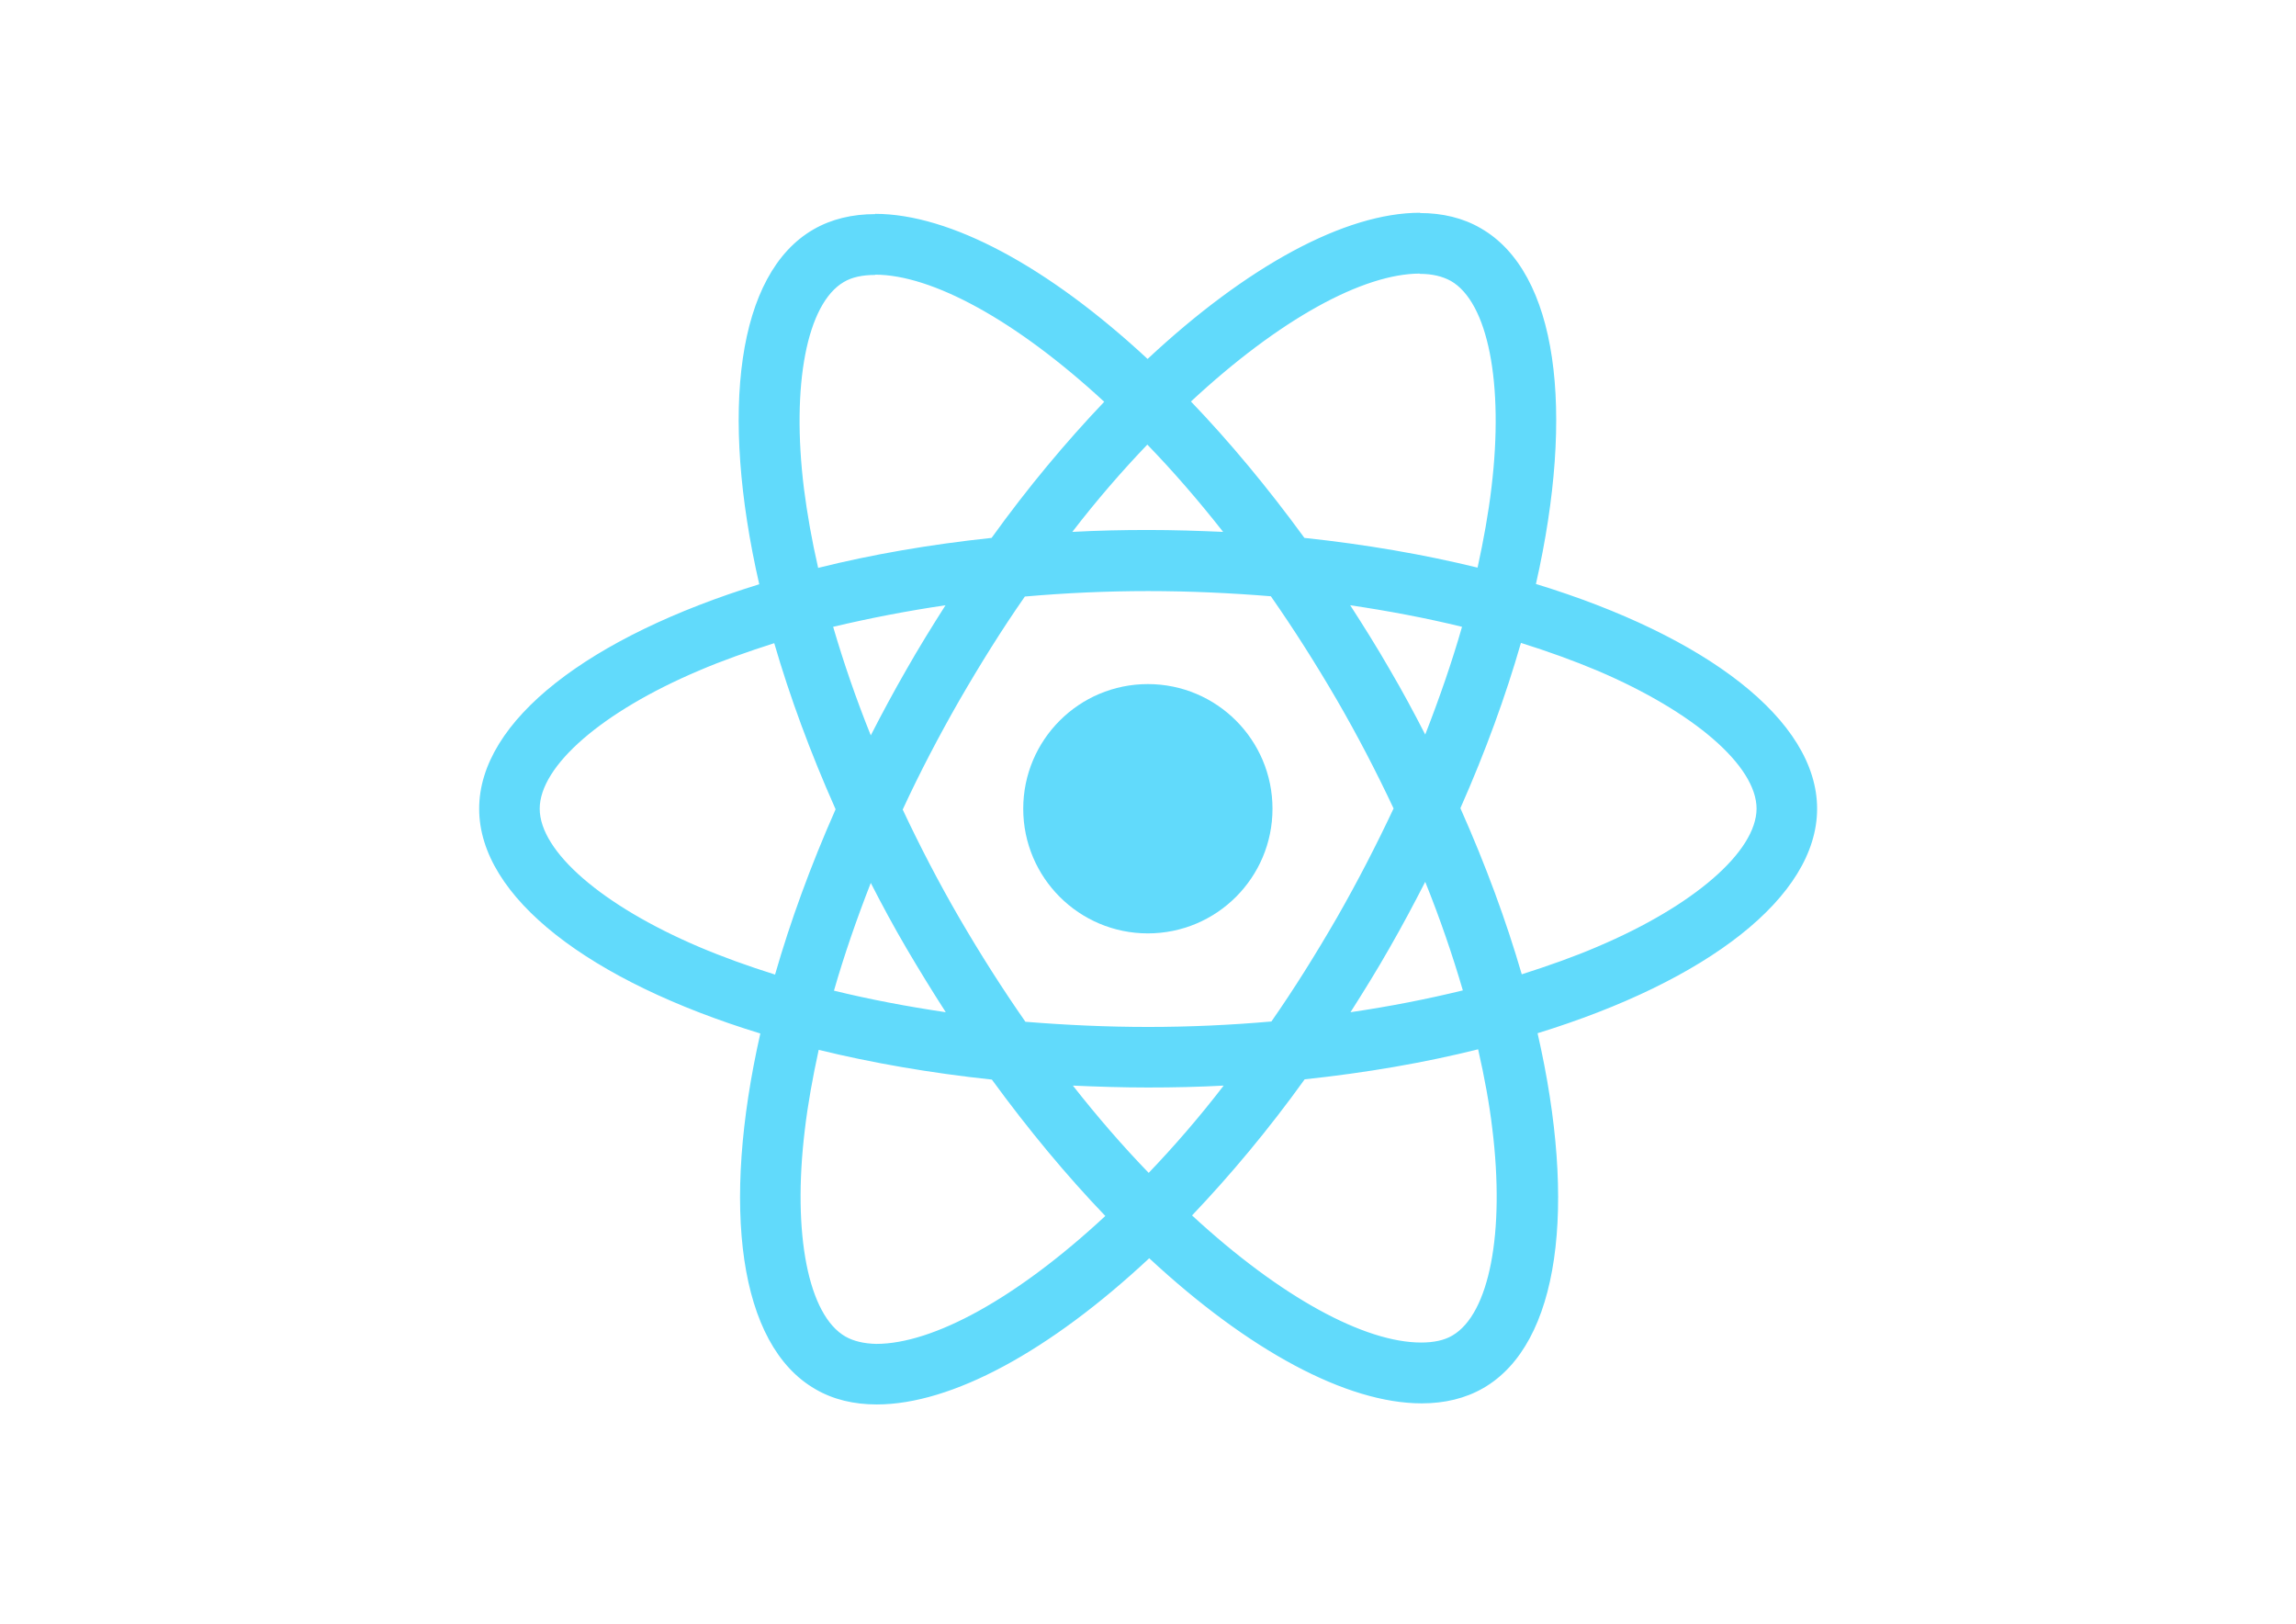
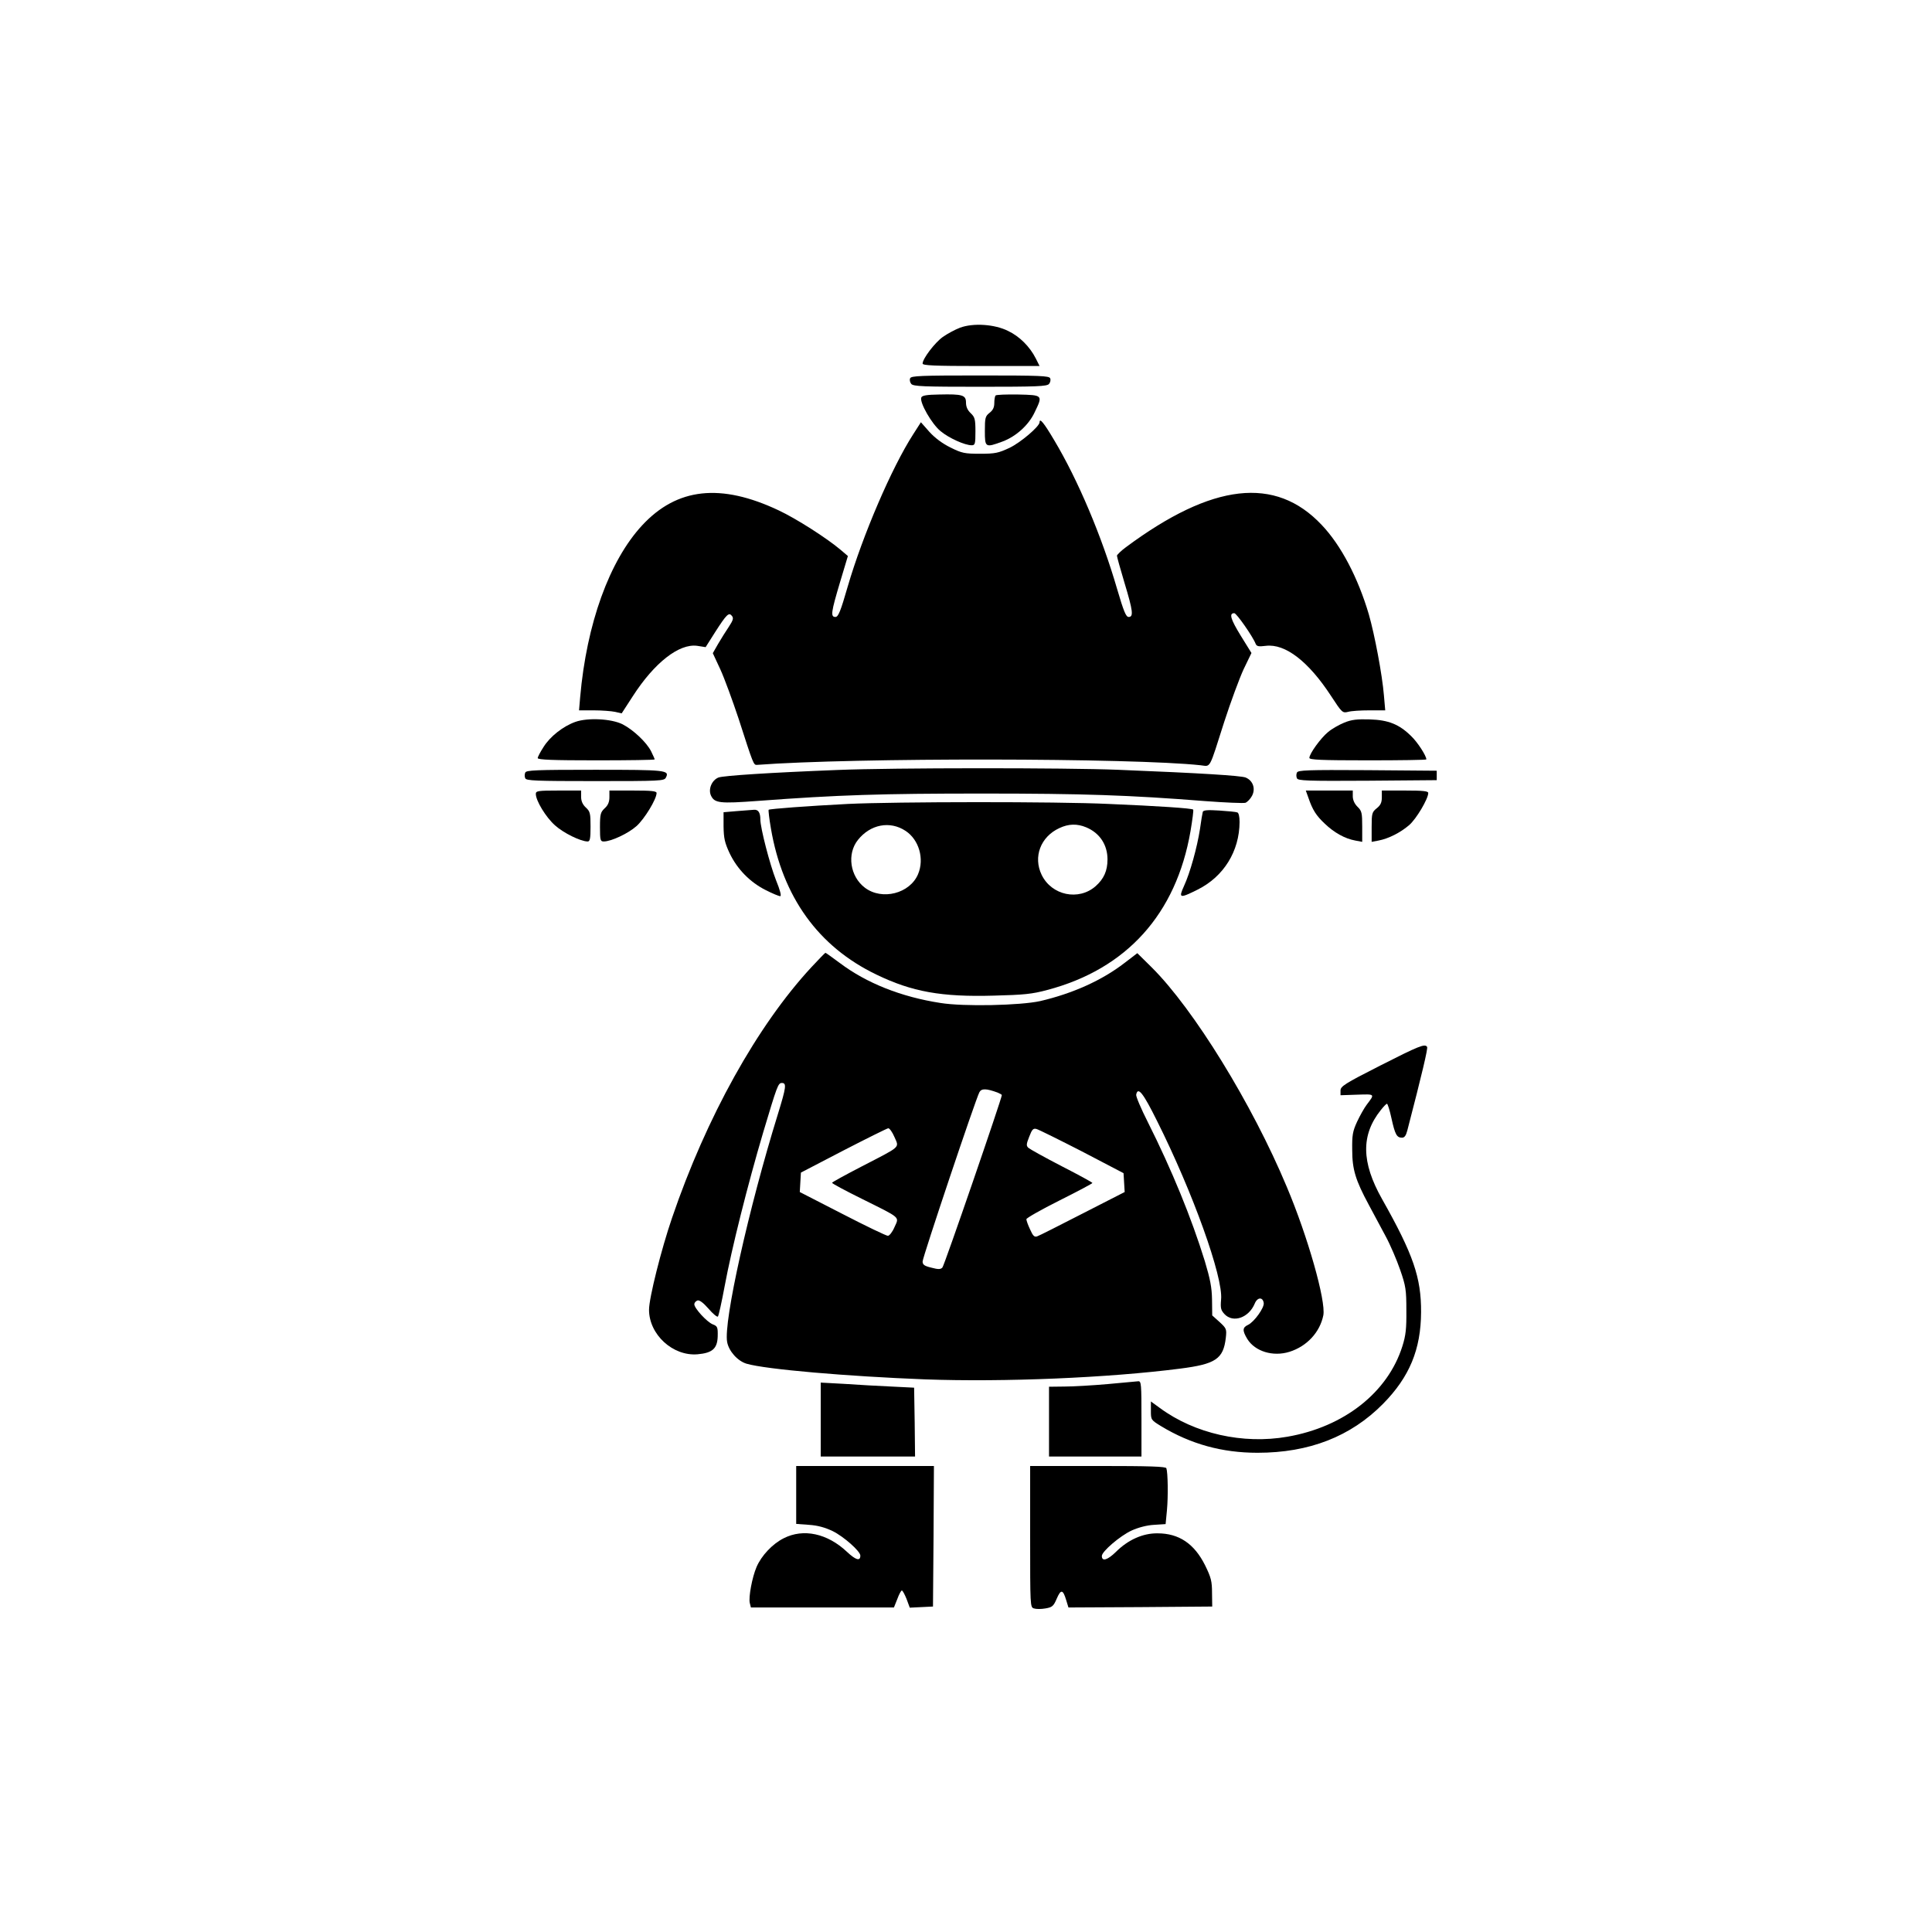
- <svg xmlns="http://www.w3.org/2000/svg" viewBox="0 0 841.9 595.3">
-   <g fill="#61DAFB">
-     <path d="M666.3 296.5c0-32.5-40.7-63.3-103.1-82.4 14.4-63.6 8-114.2-20.2-130.4-6.5-3.8-14.1-5.6-22.4-5.6v22.3c4.6 0 8.3.9 11.4 2.6 13.6 7.8 19.5 37.5 14.9 75.7-1.1 9.4-2.9 19.3-5.1 29.4-19.6-4.8-41-8.5-63.5-10.9-13.5-18.5-27.5-35.3-41.6-50 32.6-30.3 63.2-46.9 84-46.9V78c-27.5 0-63.5 19.6-99.9 53.6-36.4-33.8-72.4-53.2-99.9-53.2v22.3c20.7 0 51.4 16.5 84 46.6-14 14.7-28 31.4-41.3 49.9-22.6 2.4-44 6.1-63.6 11-2.3-10-4-19.7-5.2-29-4.7-38.2 1.1-67.9 14.6-75.8 3-1.8 6.9-2.6 11.5-2.6V78.5c-8.4 0-16 1.8-22.6 5.6-28.1 16.2-34.4 66.7-19.9 130.1-62.2 19.2-102.7 49.9-102.7 82.3 0 32.5 40.7 63.3 103.1 82.4-14.4 63.6-8 114.2 20.2 130.4 6.5 3.8 14.1 5.6 22.5 5.6 27.5 0 63.5-19.6 99.9-53.6 36.4 33.8 72.4 53.2 99.9 53.2 8.4 0 16-1.8 22.6-5.6 28.1-16.2 34.4-66.7 19.9-130.1 62-19.1 102.5-49.9 102.5-82.3zm-130.2-66.7c-3.7 12.9-8.3 26.2-13.5 39.5-4.1-8-8.4-16-13.1-24-4.6-8-9.5-15.8-14.4-23.4 14.2 2.1 27.9 4.7 41 7.9zm-45.8 106.5c-7.8 13.5-15.8 26.3-24.1 38.2-14.9 1.3-30 2-45.2 2-15.1 0-30.2-.7-45-1.9-8.3-11.9-16.4-24.6-24.2-38-7.6-13.1-14.5-26.4-20.8-39.8 6.2-13.4 13.2-26.8 20.7-39.9 7.8-13.5 15.8-26.3 24.1-38.2 14.9-1.3 30-2 45.2-2 15.1 0 30.2.7 45 1.9 8.3 11.9 16.4 24.6 24.2 38 7.6 13.1 14.5 26.4 20.8 39.8-6.3 13.4-13.2 26.8-20.7 39.9zm32.3-13c5.4 13.4 10 26.8 13.8 39.8-13.1 3.2-26.9 5.9-41.2 8 4.9-7.7 9.8-15.6 14.4-23.7 4.6-8 8.9-16.1 13-24.1zM421.2 430c-9.3-9.6-18.6-20.3-27.8-32 9 .4 18.2.7 27.5.7 9.4 0 18.7-.2 27.8-.7-9 11.7-18.3 22.4-27.5 32zm-74.4-58.9c-14.2-2.1-27.9-4.7-41-7.9 3.7-12.9 8.3-26.2 13.5-39.5 4.1 8 8.4 16 13.1 24 4.7 8 9.5 15.8 14.4 23.4zM420.7 163c9.3 9.6 18.6 20.3 27.8 32-9-.4-18.2-.7-27.5-.7-9.4 0-18.7.2-27.8.7 9-11.7 18.3-22.4 27.5-32zm-74 58.9c-4.9 7.7-9.8 15.6-14.4 23.7-4.6 8-8.9 16-13 24-5.4-13.4-10-26.8-13.8-39.8 13.1-3.1 26.9-5.8 41.2-7.9zm-90.5 125.2c-35.4-15.1-58.3-34.9-58.3-50.6 0-15.7 22.9-35.6 58.3-50.6 8.6-3.7 18-7 27.7-10.1 5.7 19.6 13.2 40 22.5 60.9-9.2 20.8-16.6 41.1-22.2 60.6-9.9-3.1-19.3-6.5-28-10.2zM310 490c-13.6-7.8-19.5-37.5-14.9-75.7 1.1-9.4 2.9-19.3 5.1-29.4 19.6 4.8 41 8.5 63.5 10.9 13.5 18.5 27.5 35.3 41.6 50-32.6 30.3-63.2 46.9-84 46.9-4.5-.1-8.3-1-11.3-2.7zm237.2-76.2c4.7 38.2-1.1 67.9-14.6 75.8-3 1.8-6.9 2.6-11.5 2.6-20.7 0-51.4-16.5-84-46.6 14-14.7 28-31.4 41.3-49.9 22.6-2.4 44-6.1 63.6-11 2.3 10.1 4.1 19.8 5.2 29.1zm38.5-66.7c-8.6 3.7-18 7-27.7 10.1-5.7-19.6-13.2-40-22.5-60.9 9.2-20.8 16.6-41.1 22.2-60.6 9.9 3.1 19.3 6.5 28.1 10.2 35.4 15.1 58.3 34.9 58.3 50.6-.1 15.7-23 35.6-58.4 50.6zM320.8 78.4z" />
-     <circle cx="420.9" cy="296.5" r="45.7" />
-     <path d="M520.5 78.1z" />
+ <svg xmlns="http://www.w3.org/2000/svg" version="1.0" width="1024pt" height="1024pt" viewBox="0 0 1024 1024" preserveAspectRatio="xMidYMid meet">
+   <g transform="translate(0,1024) scale(0.1,-0.1)" fill="#000000" stroke="none">
+     <path d="M5088 8503 c-26 -10 -67 -32 -91 -49 -42 -30 -107 -115 -107 -141 0 -10 59 -13 310 -13 l310 0 -20 40 c-32 63 -86 117 -147 146 -72 36 -185 43 -255 17z" />
+     <path d="M4824 8235 c-4 -8 -1 -22 6 -30 11 -13 65 -15 365 -15 300 0 354 2 365 15 7 8 10 22 6 30 -5 13 -54 15 -371 15 -317 0 -366 -2 -371 -15z" />
+     <path d="M4883 8133 c-10 -26 56 -141 102 -178 44 -37 129 -75 165 -75 18 0 20 7 20 73 0 65 -3 76 -25 97 -17 16 -25 34 -25 56 0 40 -18 46 -142 43 -66 -1 -91 -5 -95 -16z" />
+     <path d="M5277 8144 c-4 -4 -7 -22 -7 -40 0 -23 -7 -38 -25 -52 -23 -18 -25 -27 -25 -96 0 -88 2 -90 94 -56 72 27 139 88 170 155 44 91 44 91 -87 94 -62 1 -116 -1 -120 -5z" />
+     <path d="M5510 8002 c0 -22 -101 -108 -160 -136 -58 -27 -75 -31 -155 -31 -82 0 -97 3 -157 33 -43 21 -83 51 -112 83 l-45 51 -41 -64 c-114 -177 -268 -536 -347 -807 -38 -132 -50 -161 -65 -161 -27 0 -23 25 24 183 l42 140 -40 34 c-71 60 -233 164 -327 208 -307 145 -539 120 -724 -80 -173 -187 -294 -521 -328 -910 l-6 -70 78 0 c43 0 94 -4 113 -8 l35 -8 59 91 c114 177 245 280 341 267 l45 -7 50 79 c61 95 73 107 89 87 10 -12 7 -23 -16 -58 -16 -24 -42 -65 -57 -91 l-28 -49 40 -86 c22 -48 65 -166 97 -262 78 -242 79 -245 97 -244 515 39 1993 37 2351 -2 56 -6 43 -29 126 231 34 105 80 229 102 277 l42 87 -57 92 c-54 88 -63 119 -34 119 12 0 99 -125 113 -162 6 -14 15 -16 55 -11 102 12 225 -82 345 -266 58 -89 61 -91 90 -84 17 5 67 8 113 8 l84 0 -7 80 c-9 109 -49 321 -80 429 -57 193 -147 366 -250 474 -245 260 -579 222 -1037 -118 -26 -19 -47 -40 -48 -45 0 -6 18 -71 40 -144 45 -149 49 -181 22 -181 -14 0 -26 29 -61 148 -81 279 -207 577 -333 788 -55 93 -78 121 -78 96z" />
+     <path d="M3050 6414 c-65 -23 -134 -77 -169 -133 -17 -26 -31 -53 -31 -59 0 -9 81 -12 310 -12 171 0 310 2 310 5 0 3 -9 22 -19 43 -25 49 -95 114 -151 143 -60 30 -185 36 -250 13z" />
+     <path d="M7125 6410 c-27 -11 -66 -33 -86 -50 -39 -32 -99 -115 -99 -137 0 -10 59 -13 310 -13 171 0 310 2 310 5 0 19 -47 92 -81 124 -63 62 -120 85 -219 88 -66 2 -96 -1 -135 -17z" />
+     <path d="M4440 6159 c-359 -14 -605 -30 -632 -40 -35 -14 -55 -61 -40 -95 19 -41 46 -44 249 -29 428 32 656 39 1188 39 536 0 777 -8 1183 -40 106 -8 202 -12 213 -9 10 4 26 20 35 37 20 38 5 81 -34 97 -27 10 -230 23 -677 41 -273 11 -1193 11 -1485 -1z" />
+     <path d="M2784 6145 c-4 -8 -4 -22 0 -30 5 -13 55 -15 370 -15 345 0 366 1 375 18 21 40 3 42 -376 42 -314 0 -364 -2 -369 -15z" />
+     <path d="M6874 6145 c-4 -8 -4 -22 0 -30 5 -13 53 -15 373 -13 l368 3 0 25 0 25 -368 3 c-320 2 -368 0 -373 -13z" />
+     <path d="M2840 6032 c0 -36 53 -123 101 -166 45 -41 137 -86 174 -86 12 0 15 16 15 78 0 71 -2 81 -25 102 -17 16 -25 34 -25 57 l0 33 -120 0 c-109 0 -120 -2 -120 -18z" />
+     <path d="M3230 6015 c0 -25 -7 -43 -25 -59 -22 -21 -25 -31 -25 -100 0 -69 2 -76 20 -76 39 0 129 42 173 81 42 37 107 143 107 176 0 10 -27 13 -125 13 l-125 0 0 -35z" />
+     <path d="M6935 6011 c22 -64 41 -94 87 -137 49 -47 106 -79 161 -89 l37 -7 0 80 c0 73 -2 84 -25 106 -16 16 -25 36 -25 56 l0 30 -125 0 -124 0 14 -39z" />
+     <path d="M7324 6014 c0 -28 -7 -42 -27 -58 -25 -20 -27 -27 -27 -100 l0 -78 37 7 c52 10 114 41 161 81 38 32 102 140 102 171 0 10 -27 13 -123 13 l-123 0 0 -36z" />
+     <path d="M4495 5979 c-215 -11 -415 -26 -421 -31 -2 -3 3 -47 12 -99 62 -363 251 -626 558 -774 190 -92 346 -120 625 -112 156 4 201 8 282 30 420 111 683 402 759 842 10 60 17 112 14 114 -6 7 -187 19 -449 30 -274 13 -1127 12 -1380 0z m305 -143 c71 -47 100 -148 66 -229 -43 -103 -191 -141 -282 -72 -79 60 -96 179 -37 253 66 83 170 103 253 48z m957 19 c72 -30 113 -93 113 -170 0 -60 -19 -103 -63 -142 -90 -79 -233 -49 -286 60 -46 95 -6 202 94 248 49 23 94 24 142 4z" />
+     <path d="M3905 5941 l-70 -6 0 -75 c1 -63 6 -86 32 -142 40 -84 108 -154 192 -196 35 -18 70 -32 76 -32 8 0 0 31 -22 85 -32 81 -83 276 -83 322 0 36 -11 53 -34 51 -11 -1 -52 -4 -91 -7z" />
+     <path d="M6375 5937 c-2 -7 -9 -48 -15 -92 -15 -96 -52 -231 -85 -302 -29 -64 -23 -66 73 -18 138 69 221 203 222 358 0 30 -5 49 -12 51 -7 3 -50 7 -96 10 -61 4 -84 2 -87 -7z" />
+     <path d="M4300 5113 c-286 -309 -556 -794 -738 -1328 -57 -166 -122 -425 -122 -487 0 -131 126 -247 257 -236 79 7 105 30 107 95 1 49 -1 54 -27 64 -31 13 -97 85 -97 106 0 8 7 16 16 20 10 4 30 -10 59 -43 23 -27 46 -46 50 -42 4 4 20 76 36 162 37 199 122 537 204 814 74 247 79 262 99 262 26 0 23 -22 -21 -165 -155 -500 -289 -1102 -269 -1208 9 -49 56 -101 103 -115 103 -30 534 -67 947 -83 418 -15 970 8 1351 57 188 24 229 51 242 163 5 46 4 50 -33 84 l-39 35 -1 84 c-1 65 -10 109 -38 203 -71 230 -175 484 -302 737 -36 71 -64 137 -62 146 9 45 37 9 110 -138 190 -379 352 -830 340 -948 -4 -46 -1 -56 18 -77 46 -49 129 -19 160 55 14 35 43 37 48 4 4 -25 -51 -101 -83 -116 -30 -14 -31 -30 -4 -75 41 -66 136 -95 223 -68 93 29 162 104 180 194 14 76 -82 416 -194 681 -184 440 -493 941 -715 1162 l-77 76 -68 -52 c-119 -92 -275 -162 -447 -202 -104 -23 -404 -30 -528 -10 -208 32 -392 105 -534 212 -40 30 -74 54 -76 54 -2 0 -36 -35 -75 -77z m988 -664 c12 -5 22 -11 22 -13 0 -17 -305 -904 -315 -914 -9 -10 -21 -11 -58 -1 -38 9 -47 16 -47 33 0 22 281 860 301 897 11 21 37 20 97 -2z m-547 -236 c25 -58 38 -46 -173 -155 -87 -45 -158 -84 -158 -87 0 -4 71 -42 158 -85 211 -105 198 -94 173 -150 -11 -26 -27 -46 -35 -46 -9 0 -117 52 -241 116 l-226 116 3 52 3 51 225 117 c124 64 231 117 238 118 7 0 22 -21 33 -47z m994 -76 l220 -115 3 -50 3 -50 -223 -114 c-123 -63 -231 -118 -241 -121 -14 -5 -22 2 -37 36 -11 23 -20 48 -20 55 0 6 79 51 175 99 96 48 175 90 175 93 0 3 -73 43 -163 89 -89 46 -168 90 -176 97 -12 11 -12 19 4 59 15 39 21 46 39 41 11 -3 120 -57 241 -119z" />
+     <path d="M7315 4592 c-189 -96 -210 -110 -210 -132 l0 -25 88 3 c96 3 95 5 51 -53 -13 -17 -36 -58 -51 -90 -24 -52 -27 -72 -26 -150 0 -104 18 -161 88 -291 25 -46 65 -121 89 -166 25 -46 59 -126 77 -178 30 -86 33 -107 33 -215 1 -97 -3 -133 -21 -190 -77 -245 -309 -428 -610 -480 -235 -41 -490 16 -675 152 l-48 35 0 -49 c0 -48 0 -49 54 -82 157 -95 323 -141 511 -141 274 0 494 86 665 259 141 143 201 289 202 486 1 183 -41 306 -207 600 -110 195 -112 340 -6 472 14 18 29 33 32 33 4 0 15 -35 24 -77 19 -86 28 -103 56 -103 13 0 21 11 28 38 78 300 110 436 105 443 -11 19 -44 5 -249 -99z" />
+     <path d="M5870 2904 c-80 -7 -182 -13 -227 -13 l-83 -1 0 -185 0 -185 245 0 245 0 0 200 c0 184 -1 200 -17 199 -10 -1 -83 -8 -163 -15z" />
+     <path d="M4350 2716 l0 -196 250 0 250 0 -2 183 -3 182 -120 6 c-66 3 -177 9 -247 14 l-128 7 0 -196z" />
+     <path d="M4220 2316 l0 -153 68 -5 c46 -3 85 -14 125 -33 59 -29 147 -107 147 -130 0 -31 -24 -24 -71 20 -104 98 -231 125 -335 72 -60 -30 -118 -92 -144 -152 -24 -56 -43 -161 -36 -191 l6 -24 379 0 379 0 18 45 c9 25 20 45 24 45 4 0 15 -20 25 -45 l17 -46 61 3 62 3 3 373 2 372 -365 0 -365 0 0 -154z" />
+     <path d="M5460 2096 c0 -368 0 -375 20 -381 12 -4 39 -4 61 0 36 6 43 12 60 52 22 51 33 49 50 -8 l12 -39 381 2 381 3 -1 72 c0 62 -5 82 -37 147 -57 114 -138 169 -252 169 -78 1 -157 -35 -220 -98 -45 -44 -75 -53 -75 -22 0 24 97 107 158 135 35 16 81 28 118 30 l62 4 7 73 c7 75 5 200 -3 223 -3 9 -85 12 -363 12 l-359 0 0 -374z" />
  </g>
</svg>
